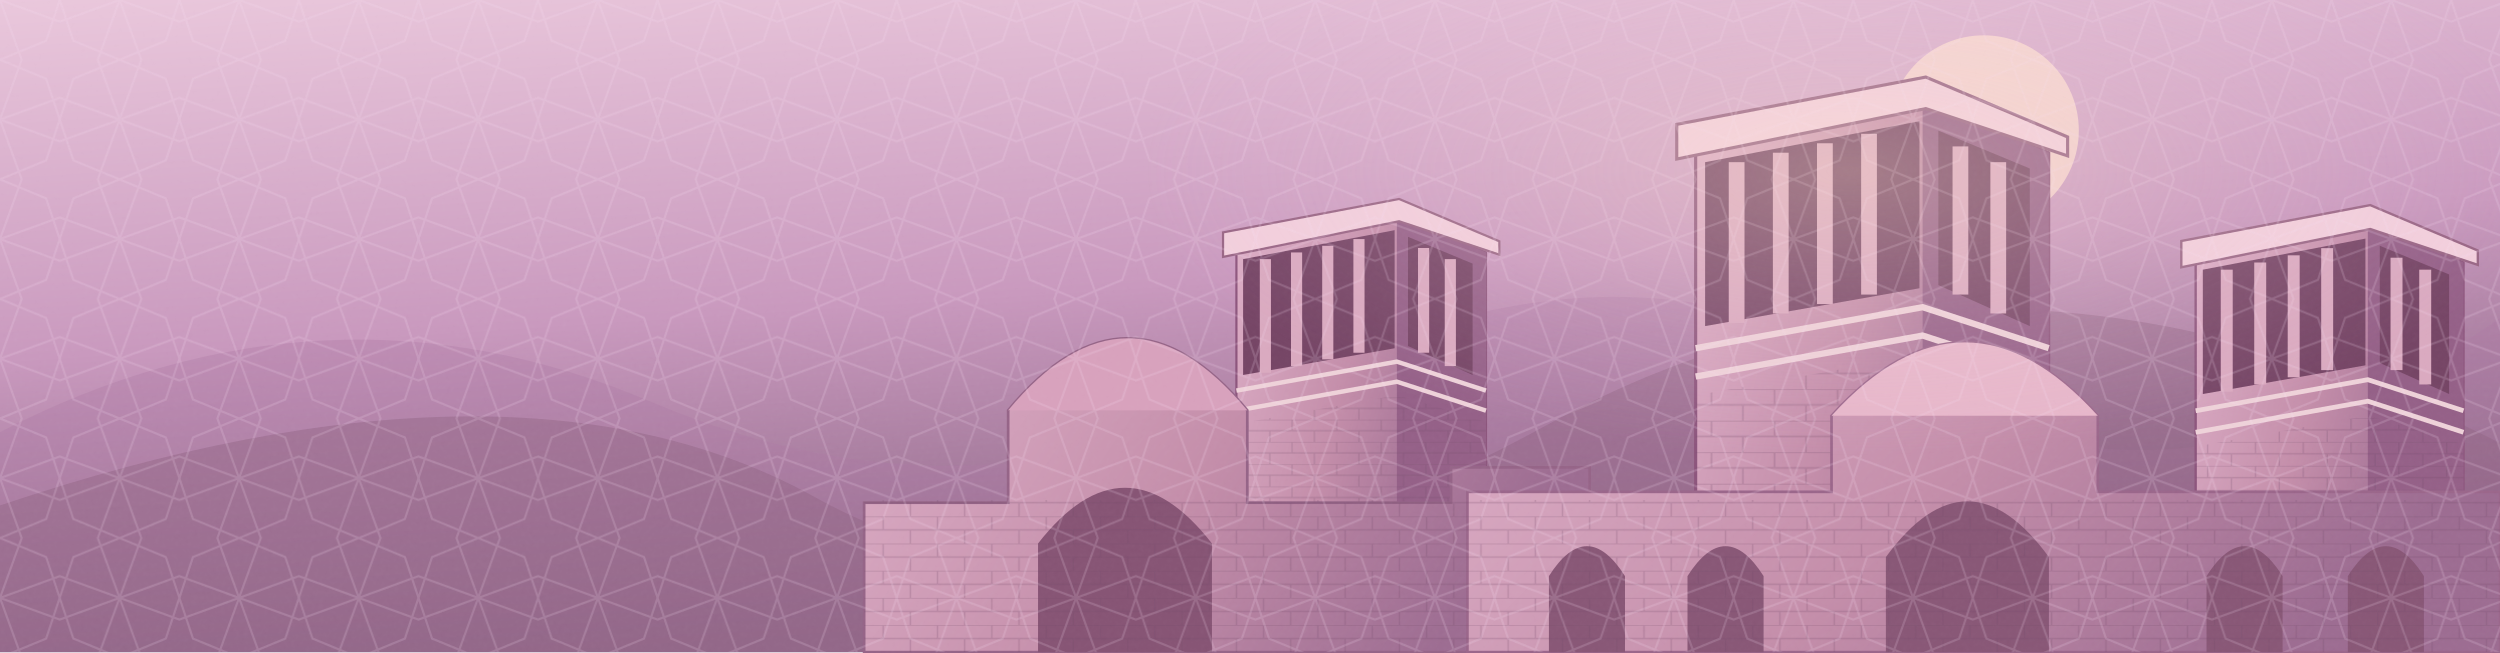
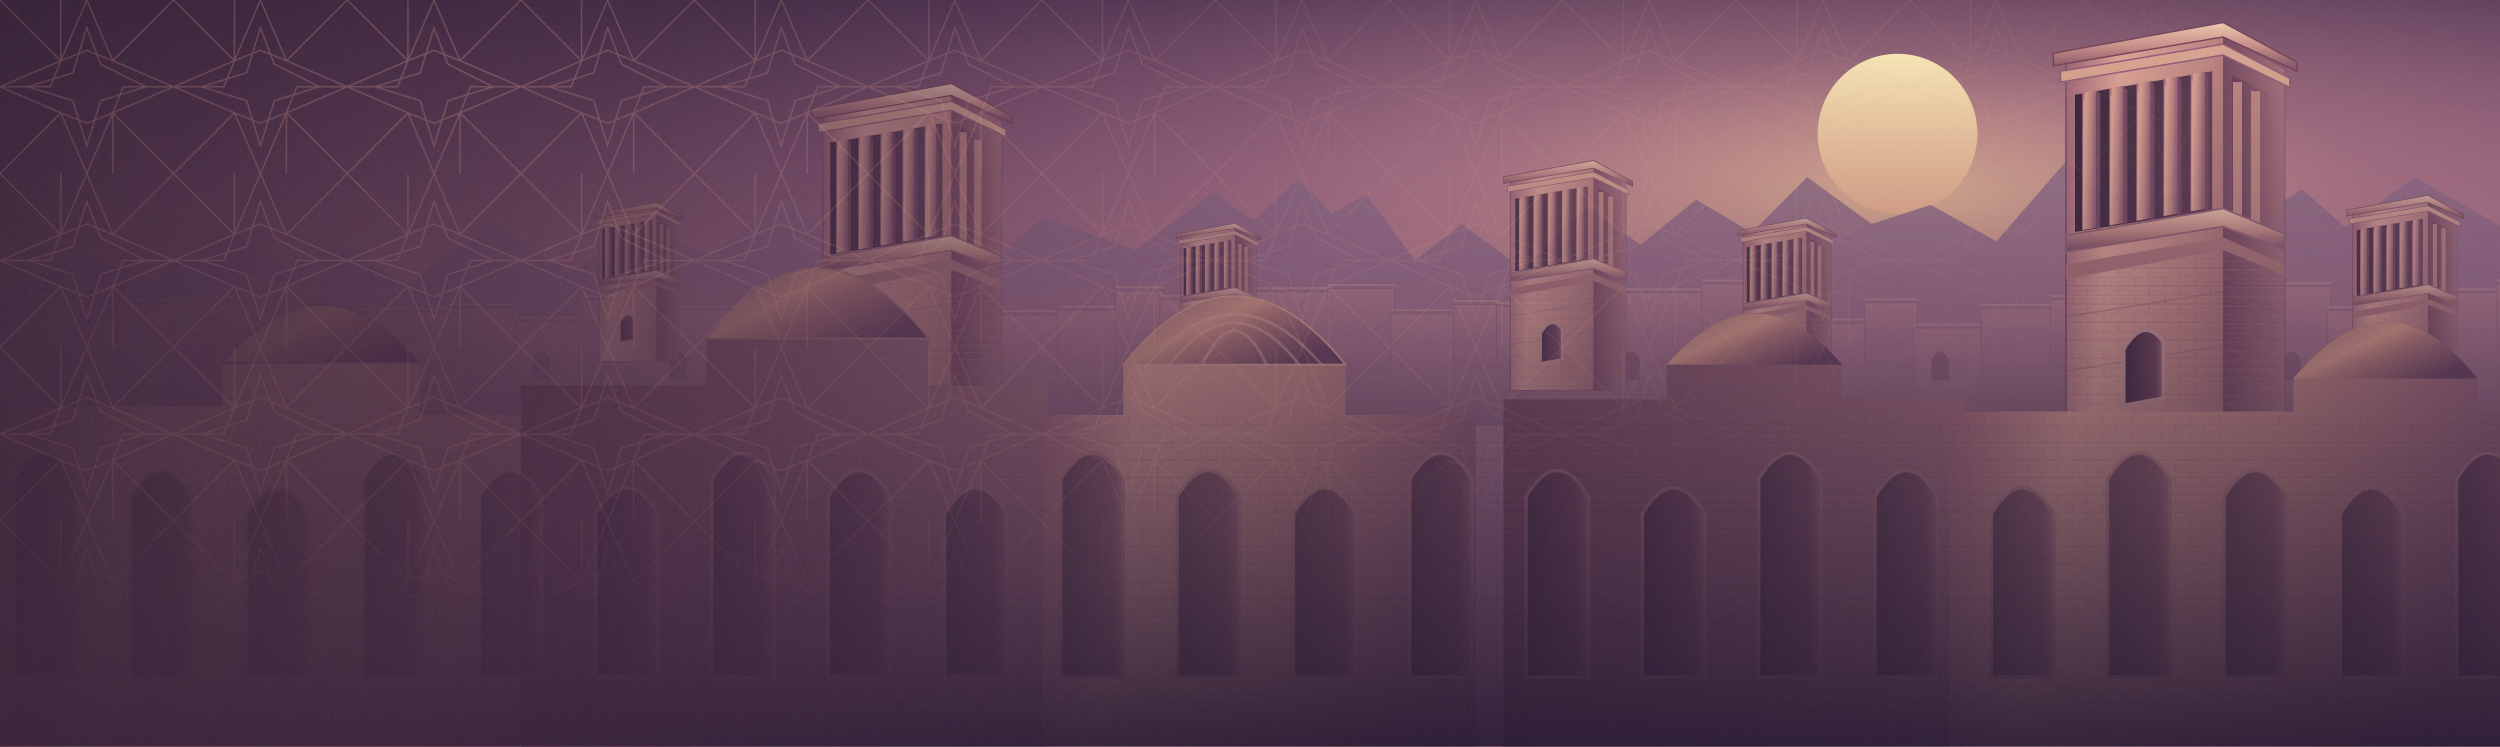
- <svg xmlns="http://www.w3.org/2000/svg" viewBox="0 0 920 240" fill="none">
+ <svg xmlns="http://www.w3.org/2000/svg" viewBox="0 0 1440 430" fill="none" preserveAspectRatio="xMidYMin slice">
  <defs>
-     <linearGradient id="sky" x1="0" y1="0" x2="0.25" y2="1">
-       <stop stop-color="#e9c7db" />
-       <stop offset=".52" stop-color="#c898bd" />
-       <stop offset="1" stop-color="#86617f" />
-     </linearGradient>
-     <linearGradient id="wall" x2="1" y2=".3">
-       <stop stop-color="#dcaec6" />
-       <stop offset=".55" stop-color="#c38da9" />
-       <stop offset="1" stop-color="#9c6c91" />
-     </linearGradient>
-     <pattern id="brick" width="20" height="10" patternUnits="userSpaceOnUse">
-       <path d="M0 0H20M0 5H20M5 0V5M15 5V10" stroke="#704867" opacity=".22" stroke-width=".6" />
+     <linearGradient id="sky" x1="0" y1="0" x2="0" y2="1">
+       <stop stop-color="#47314e" />
+       <stop offset=".22" stop-color="#926281" />
+       <stop offset=".52" stop-color="#e7a0a6" />
+       <stop offset=".76" stop-color="#c6869d" />
+       <stop offset="1" stop-color="#6e425d" />
+     </linearGradient>
+     <radialGradient id="sunlit" cx=".76" cy=".26" r=".52">
+       <stop stop-color="#ffd3a2" stop-opacity=".9" />
+       <stop offset=".36" stop-color="#eaa2a1" stop-opacity=".36" />
+       <stop offset="1" stop-color="#be729b" stop-opacity="0" />
+     </radialGradient>
+     <linearGradient id="sun" x1="0" y1="0" x2="0" y2="1">
+       <stop stop-color="#fff0bb" />
+       <stop offset="1" stop-color="#ffc49c" />
+     </linearGradient>
+     <linearGradient id="mountain" x1="0" y1="0" x2="0" y2="1">
+       <stop stop-color="#93708e" />
+       <stop offset="1" stop-color="#b47c9e" />
+     </linearGradient>
+     <linearGradient id="far" x1="0" y1="0" x2="0" y2="1">
+       <stop stop-color="#bd8595" />
+       <stop offset="1" stop-color="#86607b" />
+     </linearGradient>
+     <linearGradient id="plaster" x1="0" y1="0" x2="1" y2=".15">
+       <stop stop-color="#a06477" />
+       <stop offset=".25" stop-color="#e9ad9c" />
+       <stop offset=".65" stop-color="#c58b84" />
+       <stop offset="1" stop-color="#926176" />
+     </linearGradient>
+     <linearGradient id="shadowwall" x1="0" y1="0" x2="1" y2="0">
+       <stop stop-color="#75485d" />
+       <stop offset="1" stop-color="#a77580" />
+     </linearGradient>
+     <linearGradient id="slot" x1="0" y1="0" x2="1" y2="0">
+       <stop stop-color="#2e2037" />
+       <stop offset=".8" stop-color="#674056" />
+       <stop offset="1" stop-color="#a16c79" />
+     </linearGradient>
+     <linearGradient id="rim" x1="0" y1="0" x2="0" y2="1">
+       <stop stop-color="#f7d4b5" />
+       <stop offset=".5" stop-color="#d0958b" />
+       <stop offset="1" stop-color="#7b4b64" />
+     </linearGradient>
+     <linearGradient id="dome" x1="0" y1="0" x2="1" y2=".65">
+       <stop stop-color="#9e6a7c" />
+       <stop offset=".45" stop-color="#e2a58d" />
+       <stop offset=".62" stop-color="#b77e7c" />
+       <stop offset="1" stop-color="#66415e" />
+     </linearGradient>
+     <linearGradient id="ground" x1="0" y1="0" x2="0" y2="1">
+       <stop stop-color="#563449" stop-opacity="0" />
+       <stop offset="1" stop-color="#281b33" stop-opacity=".94" />
+     </linearGradient>
+     <linearGradient id="leftfade" x1="0" x2="1" y1="0" y2=".14">
+       <stop stop-color="#362236" stop-opacity=".94" />
+       <stop offset=".25" stop-color="#42293f" stop-opacity=".65" />
+       <stop offset=".58" stop-color="#56354f" stop-opacity="0" />
+     </linearGradient>
+     <pattern id="brick" width="17" height="10" patternUnits="userSpaceOnUse">
+       <path d="M0 0H17M0 5H17M4 0V5M12 5V10" stroke="#624252" stroke-width=".5" opacity=".24" />
+       <path d="M0 1H17M0 6H17" stroke="#f0b59e" stroke-width=".4" opacity=".2" />
    </pattern>
-     <pattern id="tile" width="44" height="44" patternUnits="userSpaceOnUse">
-       <path d="M22 0 27 15 44 22 27 29 22 44 17 29 0 22 17 15ZM0 0 22 8 44 0 36 22 44 44 22 36 0 44 8 22Z" stroke="#f6dcf1" opacity=".24" stroke-width=".8" />
+     <pattern id="girih" width="100" height="100" patternUnits="userSpaceOnUse">
+       <g stroke="#e6a58f" stroke-width=".8" opacity=".55">
+         <path d="M50 0 65 35 100 50 65 65 50 100 35 65 0 50 35 35ZM0 0 35 35 50 29 65 35 100 0M0 100 35 65 50 71 65 65 100 100M0 50 29 50 35 35 35 0M100 50 71 50 65 65 65 100" />
+         <path d="M50 16 58 37 84 50 58 58 50 84 42 58 16 50 42 42Z" />
+       </g>
    </pattern>
-     <g id="tower">
-       <path d="M0 160V40L72 28 112 45V160Z" fill="url(#wall)" stroke="#8c557c" />
-       <path d="M72 28 112 45V160H72Z" fill="#946087" />
-       <path d="M-6 36 73 21 118 40V46L73 31-6 47Z" fill="#f1cedb" stroke="#986584" />
-       <path d="M3 48 71 35V88L3 100ZM77 38 106 50V100L77 87Z" fill="#754565" />
-       <g stroke="#d9a9bf" stroke-width="5">
-         <path d="M13 48V99M27 45V96M41 42V93M55 39V90M84 43V90M96 48V96" />
-       </g>
-       <path d="M0 107 72 94 112 107M0 116 72 103 112 116" stroke="#edd1d8" stroke-width="2" />
-       <path d="M0 122 72 109 112 121V160H0Z" fill="url(#brick)" />
-     </g>
-     <filter id="grain" x="0" y="0" width="100%" height="100%">
-       <feTurbulence type="fractalNoise" baseFrequency=".58" numOctaves="3" stitchTiles="stitch" />
+     <radialGradient id="ornamentFade" cx=".18" cy=".08" r=".75">
+       <stop stop-color="white" />
+       <stop offset=".5" stop-color="white" stop-opacity=".3" />
+       <stop offset="1" stop-color="black" />
+     </radialGradient>
+     <mask id="ornamentMask">
+       <rect width="1440" height="430" fill="url(#ornamentFade)" />
+     </mask>
+     <filter id="texture">
+       <feTurbulence type="fractalNoise" baseFrequency=".5" numOctaves="3" stitchTiles="stitch" seed="27" />
      <feColorMatrix type="saturate" values="0" />
    </filter>
-     <radialGradient id="haze">
-       <stop stop-color="#ffe5cc" stop-opacity=".35" />
-       <stop offset="1" stop-color="#eac5e0" stop-opacity="0" />
-     </radialGradient>
+     <g id="tower">
+       <path d="M0 240V21L87 6 121 25V240Z" fill="url(#plaster)" stroke="#86566c" stroke-width="1.1" />
+       <path d="M87 6 121 25V240H87Z" fill="url(#shadowwall)" />
+       <path d="M-7 16 87 -1 128 21 128 26 87 7 -7 23Z" fill="url(#rim)" stroke="#744357" stroke-width=".8" />
+       <path d="M-3 26 87 11 124 30 124 35 87 17 -3 32Z" fill="#e4ae96" stroke="#906078" stroke-width=".8" />
+       <path d="M5 39 81 26V103L5 115ZM92 28 116 40V115L92 103Z" fill="url(#slot)" />
+       <path d="M9 38l8 -1.4v76l-8 1.4Z" fill="url(#plaster)" />
+       <path d="M17 36.6l2 2v74l-2 2Z" fill="#73485e" />
+       <path d="M10 42v65" stroke="#edbba2" stroke-width=".8" opacity=".7" />
+       <path d="M24 35.4l8 -1.4v76l-8 1.4Z" fill="url(#plaster)" />
+       <path d="M32 34l2 2v74l-2 2Z" fill="#73485e" />
+       <path d="M25 39.4v65" stroke="#edbba2" stroke-width=".8" opacity=".7" />
+       <path d="M39 32.8l8 -1.4v76l-8 1.4Z" fill="url(#plaster)" />
+       <path d="M47 31.4l2 2v74l-2 2Z" fill="#73485e" />
+       <path d="M40 36.8v65" stroke="#edbba2" stroke-width=".8" opacity=".7" />
+       <path d="M54 30.2l8 -1.4v76l-8 1.4Z" fill="url(#plaster)" />
+       <path d="M62 28.8l2 2v74l-2 2Z" fill="#73485e" />
+       <path d="M55 34.2v65" stroke="#edbba2" stroke-width=".8" opacity=".7" />
+       <path d="M69 27.6l8 -1.4v76l-8 1.4Z" fill="url(#plaster)" />
+       <path d="M77 26.2l2 2v74l-2 2Z" fill="#73485e" />
+       <path d="M70 31.6v65" stroke="#edbba2" stroke-width=".8" opacity=".7" />
+       <path d="M95 32V106M105 37V111" stroke="#c38c85" stroke-width="5" />
+       <path d="M0 117 87 102 121 116V125L87 112 0 126Z" fill="url(#rim)" stroke="#976576" />
+       <path d="M0 133 87 118 121 133V139L87 125 0 141Z" fill="#b37b7c" />
+       <path d="M0 141 87 125 121 139V240H0Z" fill="url(#brick)" />
+       <path d="M0 162 87 148 121 161M0 192 87 178 121 192" stroke="#8e5e70" stroke-width=".8" opacity=".45" />
+       <path d="M32 211V180Q43 161 54 176V207Z" fill="url(#slot)" stroke="#d0a099" stroke-width="2" />
+     </g>
  </defs>
-   <rect width="920" height="240" fill="url(#sky)" />
-   <circle cx="730" cy="48" r="35" fill="#ffe3d2" opacity=".7" />
-   <path d="M0 159Q120 97 240 148T480 139 700 140 920 117V240H0Z" fill="#ad79a4" opacity=".35" />
-   <path d="M0 186Q190 122 300 183T570 156 920 163V240H0Z" fill="#906383" opacity=".45" />
-   <g transform="translate(455 56) scale(.82)">
-     <use href="#tower" />
-   </g>
-   <g transform="translate(624 4) scale(1.16)">
-     <use href="#tower" />
-   </g>
-   <g transform="translate(808 57) scale(.88)">
-     <use href="#tower" />
-   </g>
-   <path d="M318 240V185H371V151Q415 98 459 151V185H534V172H585V240Z" fill="url(#wall)" stroke="#956487" />
-   <path d="M371 151Q415 98 459 151" fill="#d7a1bc" />
-   <path d="M382 240V200Q414 159 446 200V240" fill="#865474" />
-   <path d="M540 240V181H674V153Q723 99 772 153V181H920V240Z" fill="url(#wall)" stroke="#9a668a" />
-   <path d="M674 153Q723 99 772 153" fill="#e6b6c9" />
-   <g fill="#885776">
-     <path d="M570 240V212Q584 190 598 212V240M621 240V212Q635 190 649 212V240M694 240V205Q724 164 754 205V240M812 240V212Q826 190 840 212V240M864 240V212Q878 190 892 212V240" />
-   </g>
-   <rect x="318" y="184" width="602" height="56" fill="url(#brick)" />
-   <path d="M0 0H920V240H0Z" fill="url(#tile)" opacity=".7" />
-   <ellipse cx="680" cy="63" rx="260" ry="105" fill="url(#haze)" />
-   <rect width="920" height="240" filter="url(#grain)" opacity=".10" style="mix-blend-mode:soft-light" />
+   <rect width="1440" height="430" fill="url(#sky)" />
+   <rect width="1440" height="430" fill="url(#sunlit)" />
+   <circle cx="1093" cy="77" r="46" fill="url(#sun)" />
+   <path d="M0 168 46 147 90 161 130 129 163 154 197 141 234 165 282 128 328 157 368 133 409 147 453 114 481 139 508 119 560 161 601 125 654 144 699 111 722 127 748 103 767 123 787 112 815 150 842 129 877 155 914 120 945 141 977 115 1009 134 1041 102 1078 129 1112 118 1150 139 1190 93 1229 119 1261 111 1286 134 1326 109 1351 131 1391 102 1440 130V430H0Z" fill="url(#mountain)" opacity=".82" />
+   <path d="M0 183 160 161 283 187 405 161 506 185 650 159 743 178 843 156 948 172 1068 153 1182 180 1292 141 1440 173V430H0Z" fill="#a77790" opacity=".7" />
+   <g opacity=".77">
+     <path d="M15.0 245V172.0h33.0V245Z" fill="url(#far)" stroke="#93697c" stroke-width=".5" />
+     <path d="M15.0 170.0h33.0" stroke="#e1aa9b" opacity=".6" />
+     <path d="M46.0 245V189.7h23.6V245Z" fill="url(#far)" stroke="#93697c" stroke-width=".5" />
+     <path d="M46.0 187.7h23.6" stroke="#e1aa9b" opacity=".6" />
+     <path d="M67.7 245V174.9h34.9V245Z" fill="url(#far)" stroke="#93697c" stroke-width=".5" />
+     <path d="M67.7 172.9h34.9" stroke="#e1aa9b" opacity=".6" />
+     <path d="M100.5 245V173.5h53.1V245Z" fill="url(#far)" stroke="#93697c" stroke-width=".5" />
+     <path d="M100.5 171.5h53.1" stroke="#e1aa9b" opacity=".6" />
+     <path d="M151.6 245V187.9h55.3V245Z" fill="url(#far)" stroke="#93697c" stroke-width=".5" />
+     <path d="M151.6 185.9h55.3" stroke="#e1aa9b" opacity=".6" />
+     <path d="M165.5 219v-12q5 -9 10 0v12" fill="#765069" opacity=".7" />
+     <path d="M205.0 245V179.8h55.5V245Z" fill="url(#far)" stroke="#93697c" stroke-width=".5" />
+     <path d="M205.0 177.8h55.5" stroke="#e1aa9b" opacity=".6" />
+     <path d="M218.8 219v-12q5 -9 10 0v12" fill="#765069" opacity=".7" />
+     <path d="M258.4 245V177.3h41.0V245Z" fill="url(#far)" stroke="#93697c" stroke-width=".5" />
+     <path d="M258.4 175.3h41.0" stroke="#e1aa9b" opacity=".6" />
+     <path d="M297.4 245V185.0h38.1V245Z" fill="url(#far)" stroke="#93697c" stroke-width=".5" />
+     <path d="M297.4 183.0h38.1" stroke="#e1aa9b" opacity=".6" />
+     <path d="M307.0 219v-12q5 -9 10 0v12" fill="#765069" opacity=".7" />
+     <path d="M333.5 245V172.6h37.7V245Z" fill="url(#far)" stroke="#93697c" stroke-width=".5" />
+     <path d="M333.5 170.6h37.7" stroke="#e1aa9b" opacity=".6" />
+     <path d="M369.2 245V178.5h65.7V245Z" fill="url(#far)" stroke="#93697c" stroke-width=".5" />
+     <path d="M369.2 176.5h65.7" stroke="#e1aa9b" opacity=".6" />
+     <path d="M385.7 219v-12q5 -9 10 0v12" fill="#765069" opacity=".7" />
+     <path d="M433.0 245V168.1h25.7V245Z" fill="url(#far)" stroke="#93697c" stroke-width=".5" />
+     <path d="M433.0 166.1h25.7" stroke="#e1aa9b" opacity=".6" />
+     <path d="M456.7 245V170.2h57.8V245Z" fill="url(#far)" stroke="#93697c" stroke-width=".5" />
+     <path d="M456.7 168.2h57.8" stroke="#e1aa9b" opacity=".6" />
+     <path d="M471.1 219v-12q5 -9 10 0v12" fill="#765069" opacity=".7" />
+     <path d="M512.5 245V173.4h35.3V245Z" fill="url(#far)" stroke="#93697c" stroke-width=".5" />
+     <path d="M512.5 171.4h35.3" stroke="#e1aa9b" opacity=".6" />
+     <path d="M545.8 245V181.2h65.4V245Z" fill="url(#far)" stroke="#93697c" stroke-width=".5" />
+     <path d="M545.8 179.2h65.4" stroke="#e1aa9b" opacity=".6" />
+     <path d="M609.2 245V178.7h35.2V245Z" fill="url(#far)" stroke="#93697c" stroke-width=".5" />
+     <path d="M609.2 176.7h35.2" stroke="#e1aa9b" opacity=".6" />
+     <path d="M642.4 245V167.5h27.8V245Z" fill="url(#far)" stroke="#93697c" stroke-width=".5" />
+     <path d="M642.4 165.5h27.8" stroke="#e1aa9b" opacity=".6" />
+     <path d="M649.3 219v-12q5 -9 10 0v12" fill="#765069" opacity=".7" />
+     <path d="M668.1 245V172.4h35.9V245Z" fill="url(#far)" stroke="#93697c" stroke-width=".5" />
+     <path d="M668.1 170.4h35.9" stroke="#e1aa9b" opacity=".6" />
+     <path d="M702.0 245V168.0h64.8V245Z" fill="url(#far)" stroke="#93697c" stroke-width=".5" />
+     <path d="M702.0 166.0h64.8" stroke="#e1aa9b" opacity=".6" />
+     <path d="M764.8 245V166.2h38.3V245Z" fill="url(#far)" stroke="#93697c" stroke-width=".5" />
+     <path d="M764.8 164.2h38.3" stroke="#e1aa9b" opacity=".6" />
+     <path d="M801.1 245V180.7h38.3V245Z" fill="url(#far)" stroke="#93697c" stroke-width=".5" />
+     <path d="M801.1 178.7h38.3" stroke="#e1aa9b" opacity=".6" />
+     <path d="M837.4 245V175.4h26.5V245Z" fill="url(#far)" stroke="#93697c" stroke-width=".5" />
+     <path d="M837.4 173.4h26.5" stroke="#e1aa9b" opacity=".6" />
+     <path d="M861.9 245V176.6h30.9V245Z" fill="url(#far)" stroke="#93697c" stroke-width=".5" />
+     <path d="M861.9 174.6h30.9" stroke="#e1aa9b" opacity=".6" />
+     <path d="M869.6 219v-12q5 -9 10 0v12" fill="#765069" opacity=".7" />
+     <path d="M890.8 245V182.4h29.6V245Z" fill="url(#far)" stroke="#93697c" stroke-width=".5" />
+     <path d="M890.8 180.4h29.6" stroke="#e1aa9b" opacity=".6" />
+     <path d="M898.2 219v-12q5 -9 10 0v12" fill="#765069" opacity=".7" />
+     <path d="M918.4 245V168.6h63.9V245Z" fill="url(#far)" stroke="#93697c" stroke-width=".5" />
+     <path d="M918.4 166.6h63.9" stroke="#e1aa9b" opacity=".6" />
+     <path d="M934.4 219v-12q5 -9 10 0v12" fill="#765069" opacity=".7" />
+     <path d="M980.3 245V163.5h37.7V245Z" fill="url(#far)" stroke="#93697c" stroke-width=".5" />
+     <path d="M980.3 161.5h37.7" stroke="#e1aa9b" opacity=".6" />
+     <path d="M1016.0 245V186.1h60.2V245Z" fill="url(#far)" stroke="#93697c" stroke-width=".5" />
+     <path d="M1016.0 184.1h60.2" stroke="#e1aa9b" opacity=".6" />
+     <path d="M1031.0 219v-12q5 -9 10 0v12" fill="#765069" opacity=".7" />
+     <path d="M1074.1 245V174.4h30.3V245Z" fill="url(#far)" stroke="#93697c" stroke-width=".5" />
+     <path d="M1074.1 172.4h30.3" stroke="#e1aa9b" opacity=".6" />
+     <path d="M1102.4 245V189.0h40.6V245Z" fill="url(#far)" stroke="#93697c" stroke-width=".5" />
+     <path d="M1102.4 187.0h40.6" stroke="#e1aa9b" opacity=".6" />
+     <path d="M1112.5 219v-12q5 -9 10 0v12" fill="#765069" opacity=".7" />
+     <path d="M1141.0 245V177.6h41.9V245Z" fill="url(#far)" stroke="#93697c" stroke-width=".5" />
+     <path d="M1141.0 175.6h41.9" stroke="#e1aa9b" opacity=".6" />
+     <path d="M1180.9 245V172.5h59.7V245Z" fill="url(#far)" stroke="#93697c" stroke-width=".5" />
+     <path d="M1180.9 170.5h59.7" stroke="#e1aa9b" opacity=".6" />
+     <path d="M1195.8 219v-12q5 -9 10 0v12" fill="#765069" opacity=".7" />
+     <path d="M1238.6 245V175.2h46.6V245Z" fill="url(#far)" stroke="#93697c" stroke-width=".5" />
+     <path d="M1238.6 173.2h46.6" stroke="#e1aa9b" opacity=".6" />
+     <path d="M1283.1 245V181.8h25.0V245Z" fill="url(#far)" stroke="#93697c" stroke-width=".5" />
+     <path d="M1283.1 179.8h25.0" stroke="#e1aa9b" opacity=".6" />
+     <path d="M1306.1 245V165.0h36.5V245Z" fill="url(#far)" stroke="#93697c" stroke-width=".5" />
+     <path d="M1306.1 163.0h36.5" stroke="#e1aa9b" opacity=".6" />
+     <path d="M1315.3 219v-12q5 -9 10 0v12" fill="#765069" opacity=".7" />
+     <path d="M1340.7 245V179.0h45.0V245Z" fill="url(#far)" stroke="#93697c" stroke-width=".5" />
+     <path d="M1340.7 177.0h45.0" stroke="#e1aa9b" opacity=".6" />
+     <path d="M1351.9 219v-12q5 -9 10 0v12" fill="#765069" opacity=".7" />
+     <path d="M1383.7 245V168.6h56.6V245Z" fill="url(#far)" stroke="#93697c" stroke-width=".5" />
+     <path d="M1383.7 166.6h56.6" stroke="#e1aa9b" opacity=".6" />
+     <path d="M1397.8 219v-12q5 -9 10 0v12" fill="#765069" opacity=".7" />
+     <path d="M1438.3 245V163.5h32.5V245Z" fill="url(#far)" stroke="#93697c" stroke-width=".5" />
+     <path d="M1438.3 161.5h32.5" stroke="#e1aa9b" opacity=".6" />
+   </g>
+   <g opacity=".8">
+     <use href="#tower" transform="translate(345 117) scale(.38)" />
+     <use href="#tower" transform="translate(680 129) scale(.36)" />
+     <use href="#tower" transform="translate(870 93) scale(.55)" />
+     <use href="#tower" transform="translate(1004 126) scale(.42)" />
+     <use href="#tower" transform="translate(1355 113) scale(.5)" />
+   </g>
+   <g opacity=".94">
+     <use href="#tower" transform="translate(474 49) scale(.85)" />
+     <use href="#tower" transform="translate(1190 14) scale(1.04)" />
+   </g>
+   <g>
+     <path d="M0 430V234H128V209Q185 142 242 209V239H398V430Z" fill="url(#plaster)" />
+     <path d="M128 209Q185 142 242 209Z" fill="url(#dome)" stroke="#956475" />
+     <path d="M300 430V222H407V195Q470 114 535 195V222H604V430Z" fill="url(#shadowwall)" />
+     <path d="M407 195Q470 114 535 195Z" fill="url(#dome)" stroke="#b48382" />
+     <path d="M600 430V239H647V210Q711 131 775 210V239H850V430Z" fill="url(#plaster)" />
+     <path d="M647 210Q711 131 775 210Z" fill="url(#dome)" stroke="#e0ac97" />
+     <path d="M660 211Q711 151 762 211M673 211Q711 161 749 211M692 211Q711 170 730 211" stroke="#f0bca0" stroke-width="1.6" opacity=".5" />
+     <path d="M866 430V230H960V210Q1011 151 1061 210V229H1132V430Z" fill="url(#shadowwall)" />
+     <path d="M960 210Q1011 151 1061 210Z" fill="url(#dome)" />
+     <path d="M1123 430V237H1321V218Q1375 153 1427 218V237H1440V430Z" fill="url(#plaster)" />
+     <path d="M1321 218Q1375 153 1427 218Z" fill="url(#dome)" />
+     <rect y="240" width="1440" height="190" fill="url(#brick)" opacity=".8" />
+     <path d="M8 390V276Q26 246 44 276V390Z" fill="url(#slot)" stroke="#b07d7d" stroke-width="2" opacity=".64" />
+     <path d="M75 390V286Q93 256 111 286V390Z" fill="url(#slot)" stroke="#b07d7d" stroke-width="2" opacity=".64" />
+     <path d="M142 390V296Q160 266 178 296V390Z" fill="url(#slot)" stroke="#b07d7d" stroke-width="2" opacity=".64" />
+     <path d="M209 390V276Q227 246 245 276V390Z" fill="url(#slot)" stroke="#b07d7d" stroke-width="2" opacity=".64" />
+     <path d="M276 390V286Q294 256 312 286V390Z" fill="url(#slot)" stroke="#b07d7d" stroke-width="2" opacity=".64" />
+     <path d="M343 390V296Q361 266 379 296V390Z" fill="url(#slot)" stroke="#b07d7d" stroke-width="2" opacity=".64" />
+     <path d="M410 390V276Q428 246 446 276V390Z" fill="url(#slot)" stroke="#b07d7d" stroke-width="2" opacity=".64" />
+     <path d="M477 390V286Q495 256 513 286V390Z" fill="url(#slot)" stroke="#b07d7d" stroke-width="2" opacity=".64" />
+     <path d="M544 390V296Q562 266 580 296V390Z" fill="url(#slot)" stroke="#b07d7d" stroke-width="2" opacity=".64" />
+     <path d="M611 390V276Q629 246 647 276V390Z" fill="url(#slot)" stroke="#b07d7d" stroke-width="2" opacity=".64" />
+     <path d="M678 390V286Q696 256 714 286V390Z" fill="url(#slot)" stroke="#b07d7d" stroke-width="2" opacity=".64" />
+     <path d="M745 390V296Q763 266 781 296V390Z" fill="url(#slot)" stroke="#b07d7d" stroke-width="2" opacity=".64" />
+     <path d="M812 390V276Q830 246 848 276V390Z" fill="url(#slot)" stroke="#b07d7d" stroke-width="2" opacity=".64" />
+     <path d="M879 390V286Q897 256 915 286V390Z" fill="url(#slot)" stroke="#b07d7d" stroke-width="2" opacity=".64" />
+     <path d="M946 390V296Q964 266 982 296V390Z" fill="url(#slot)" stroke="#b07d7d" stroke-width="2" opacity=".64" />
+     <path d="M1013 390V276Q1031 246 1049 276V390Z" fill="url(#slot)" stroke="#b07d7d" stroke-width="2" opacity=".64" />
+     <path d="M1080 390V286Q1098 256 1116 286V390Z" fill="url(#slot)" stroke="#b07d7d" stroke-width="2" opacity=".64" />
+     <path d="M1147 390V296Q1165 266 1183 296V390Z" fill="url(#slot)" stroke="#b07d7d" stroke-width="2" opacity=".64" />
+     <path d="M1214 390V276Q1232 246 1250 276V390Z" fill="url(#slot)" stroke="#b07d7d" stroke-width="2" opacity=".64" />
+     <path d="M1281 390V286Q1299 256 1317 286V390Z" fill="url(#slot)" stroke="#b07d7d" stroke-width="2" opacity=".64" />
+     <path d="M1348 390V296Q1366 266 1384 296V390Z" fill="url(#slot)" stroke="#b07d7d" stroke-width="2" opacity=".64" />
+     <path d="M1415 390V276Q1433 246 1451 276V390Z" fill="url(#slot)" stroke="#b07d7d" stroke-width="2" opacity=".64" />
+   </g>
+   <rect width="1440" height="430" fill="url(#ground)" />
+   <rect width="1440" height="430" fill="url(#leftfade)" />
+   <rect width="1440" height="430" fill="url(#girih)" mask="url(#ornamentMask)" opacity=".56" />
+   <rect width="1440" height="430" filter="url(#texture)" opacity=".12" style="mix-blend-mode:soft-light" />
</svg>
